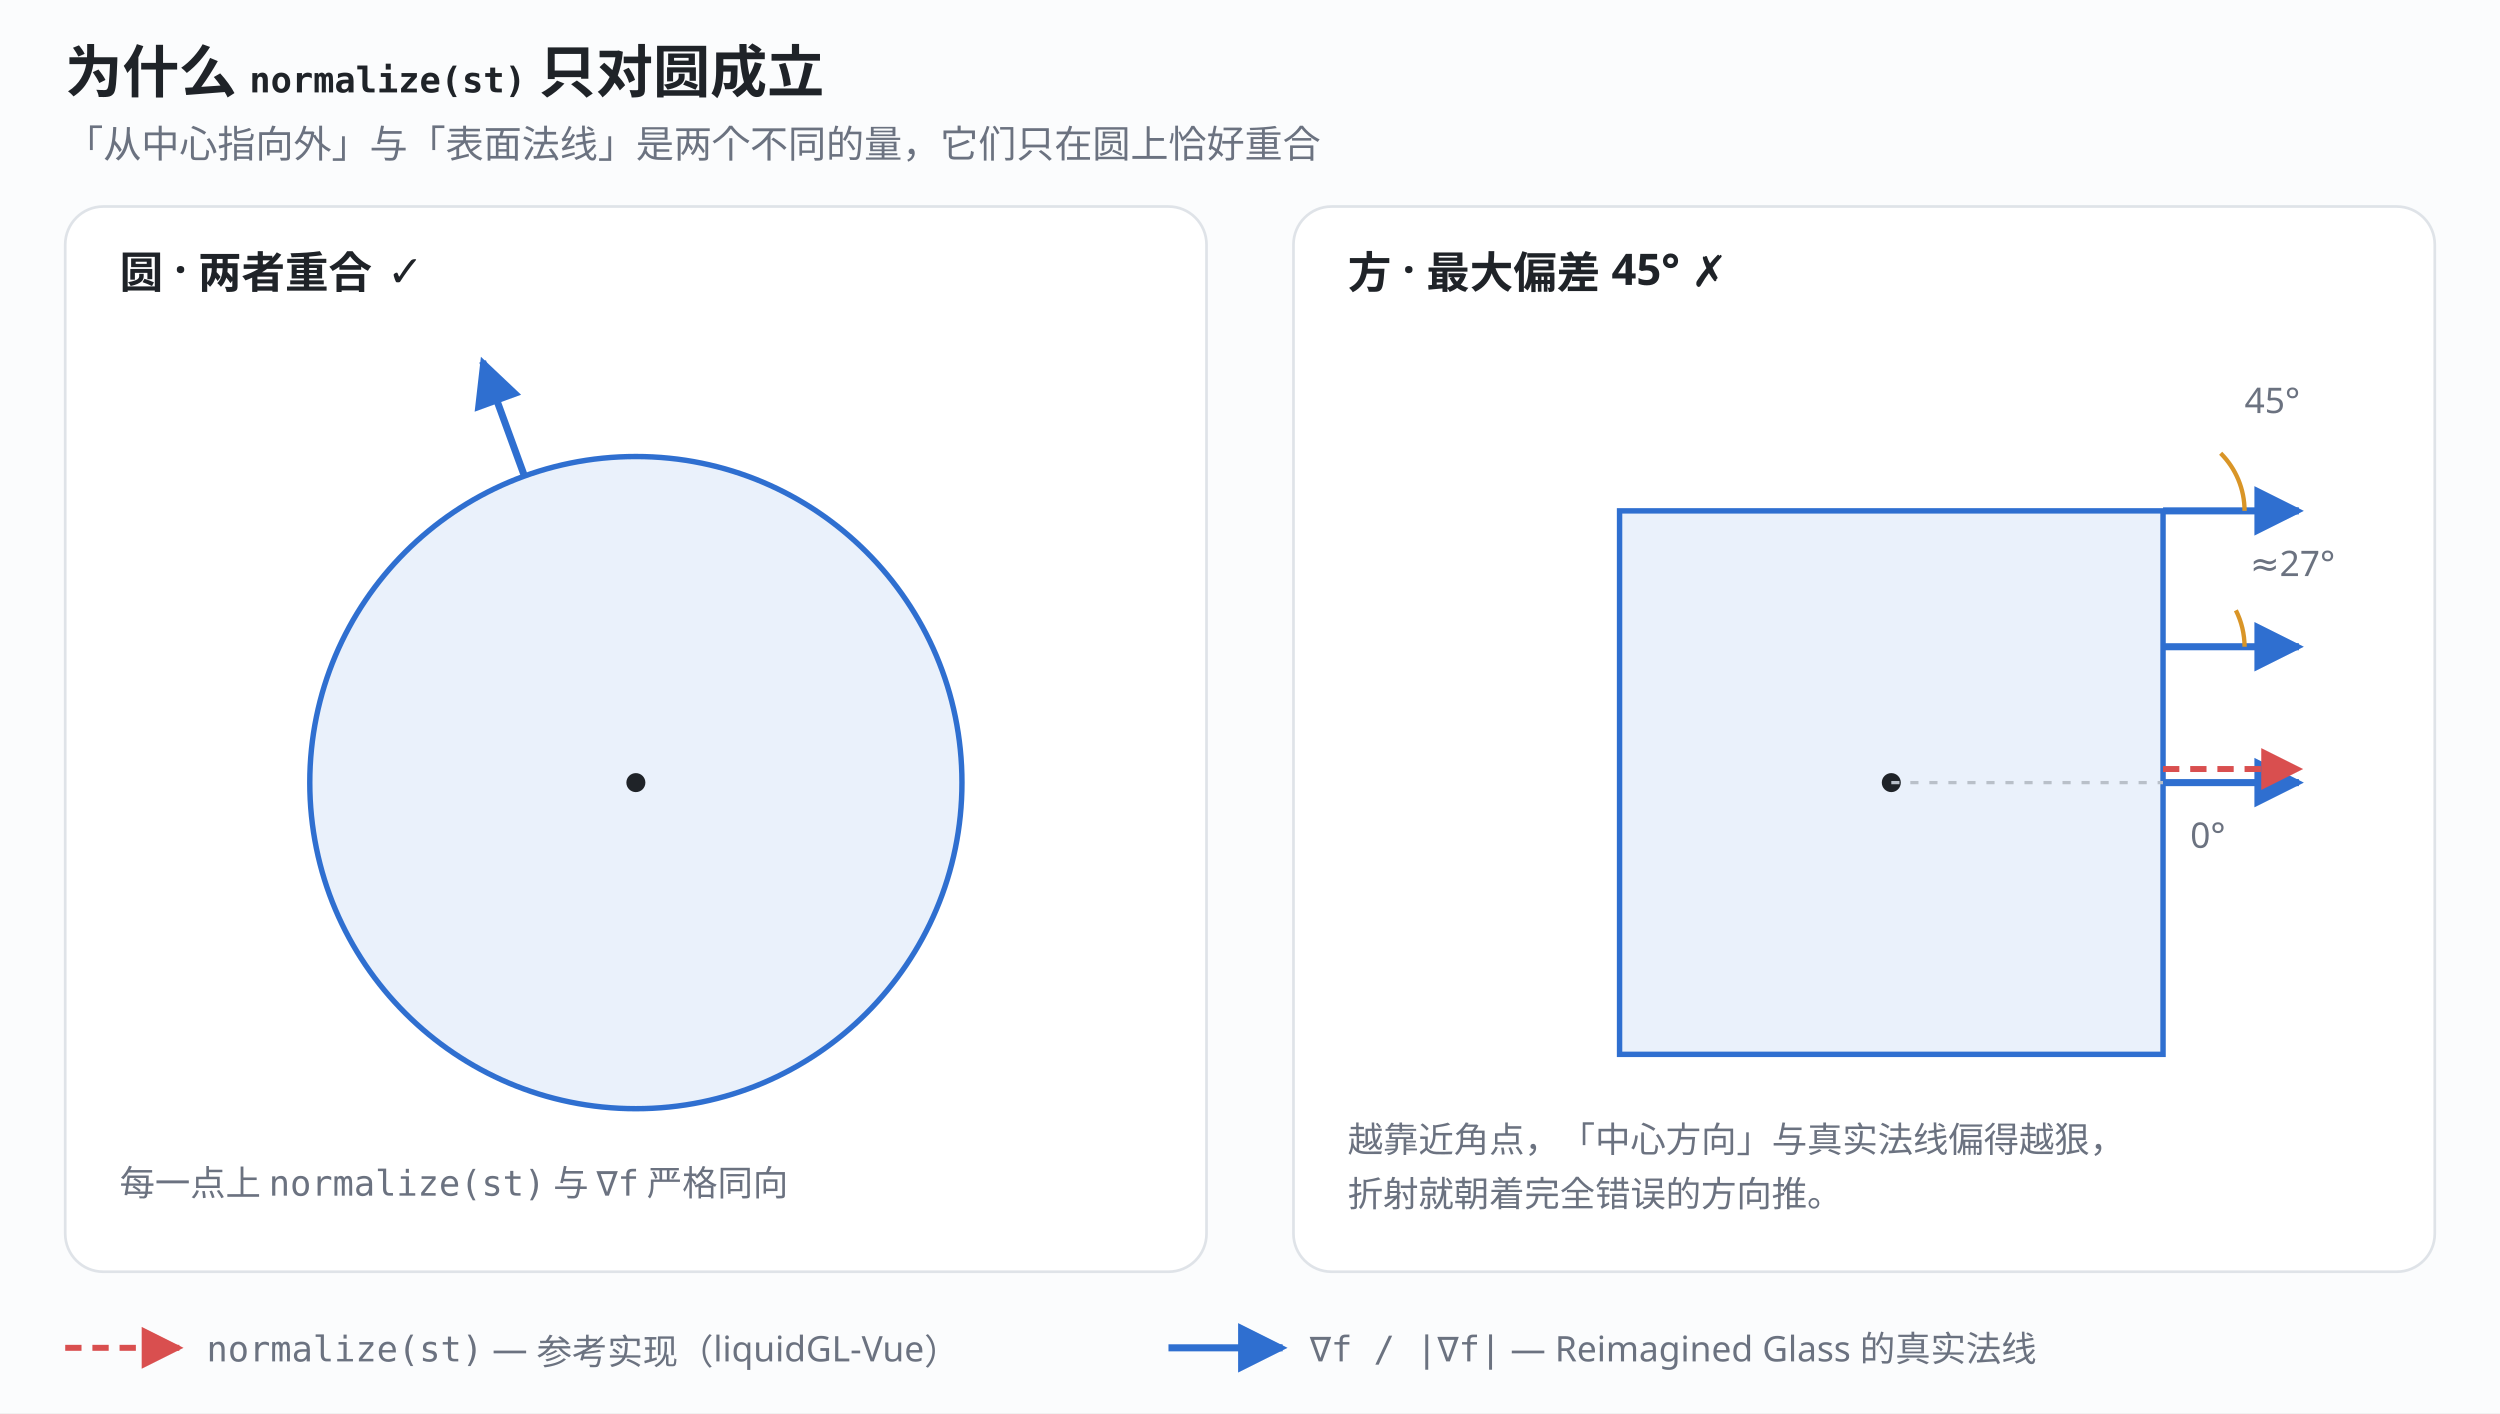
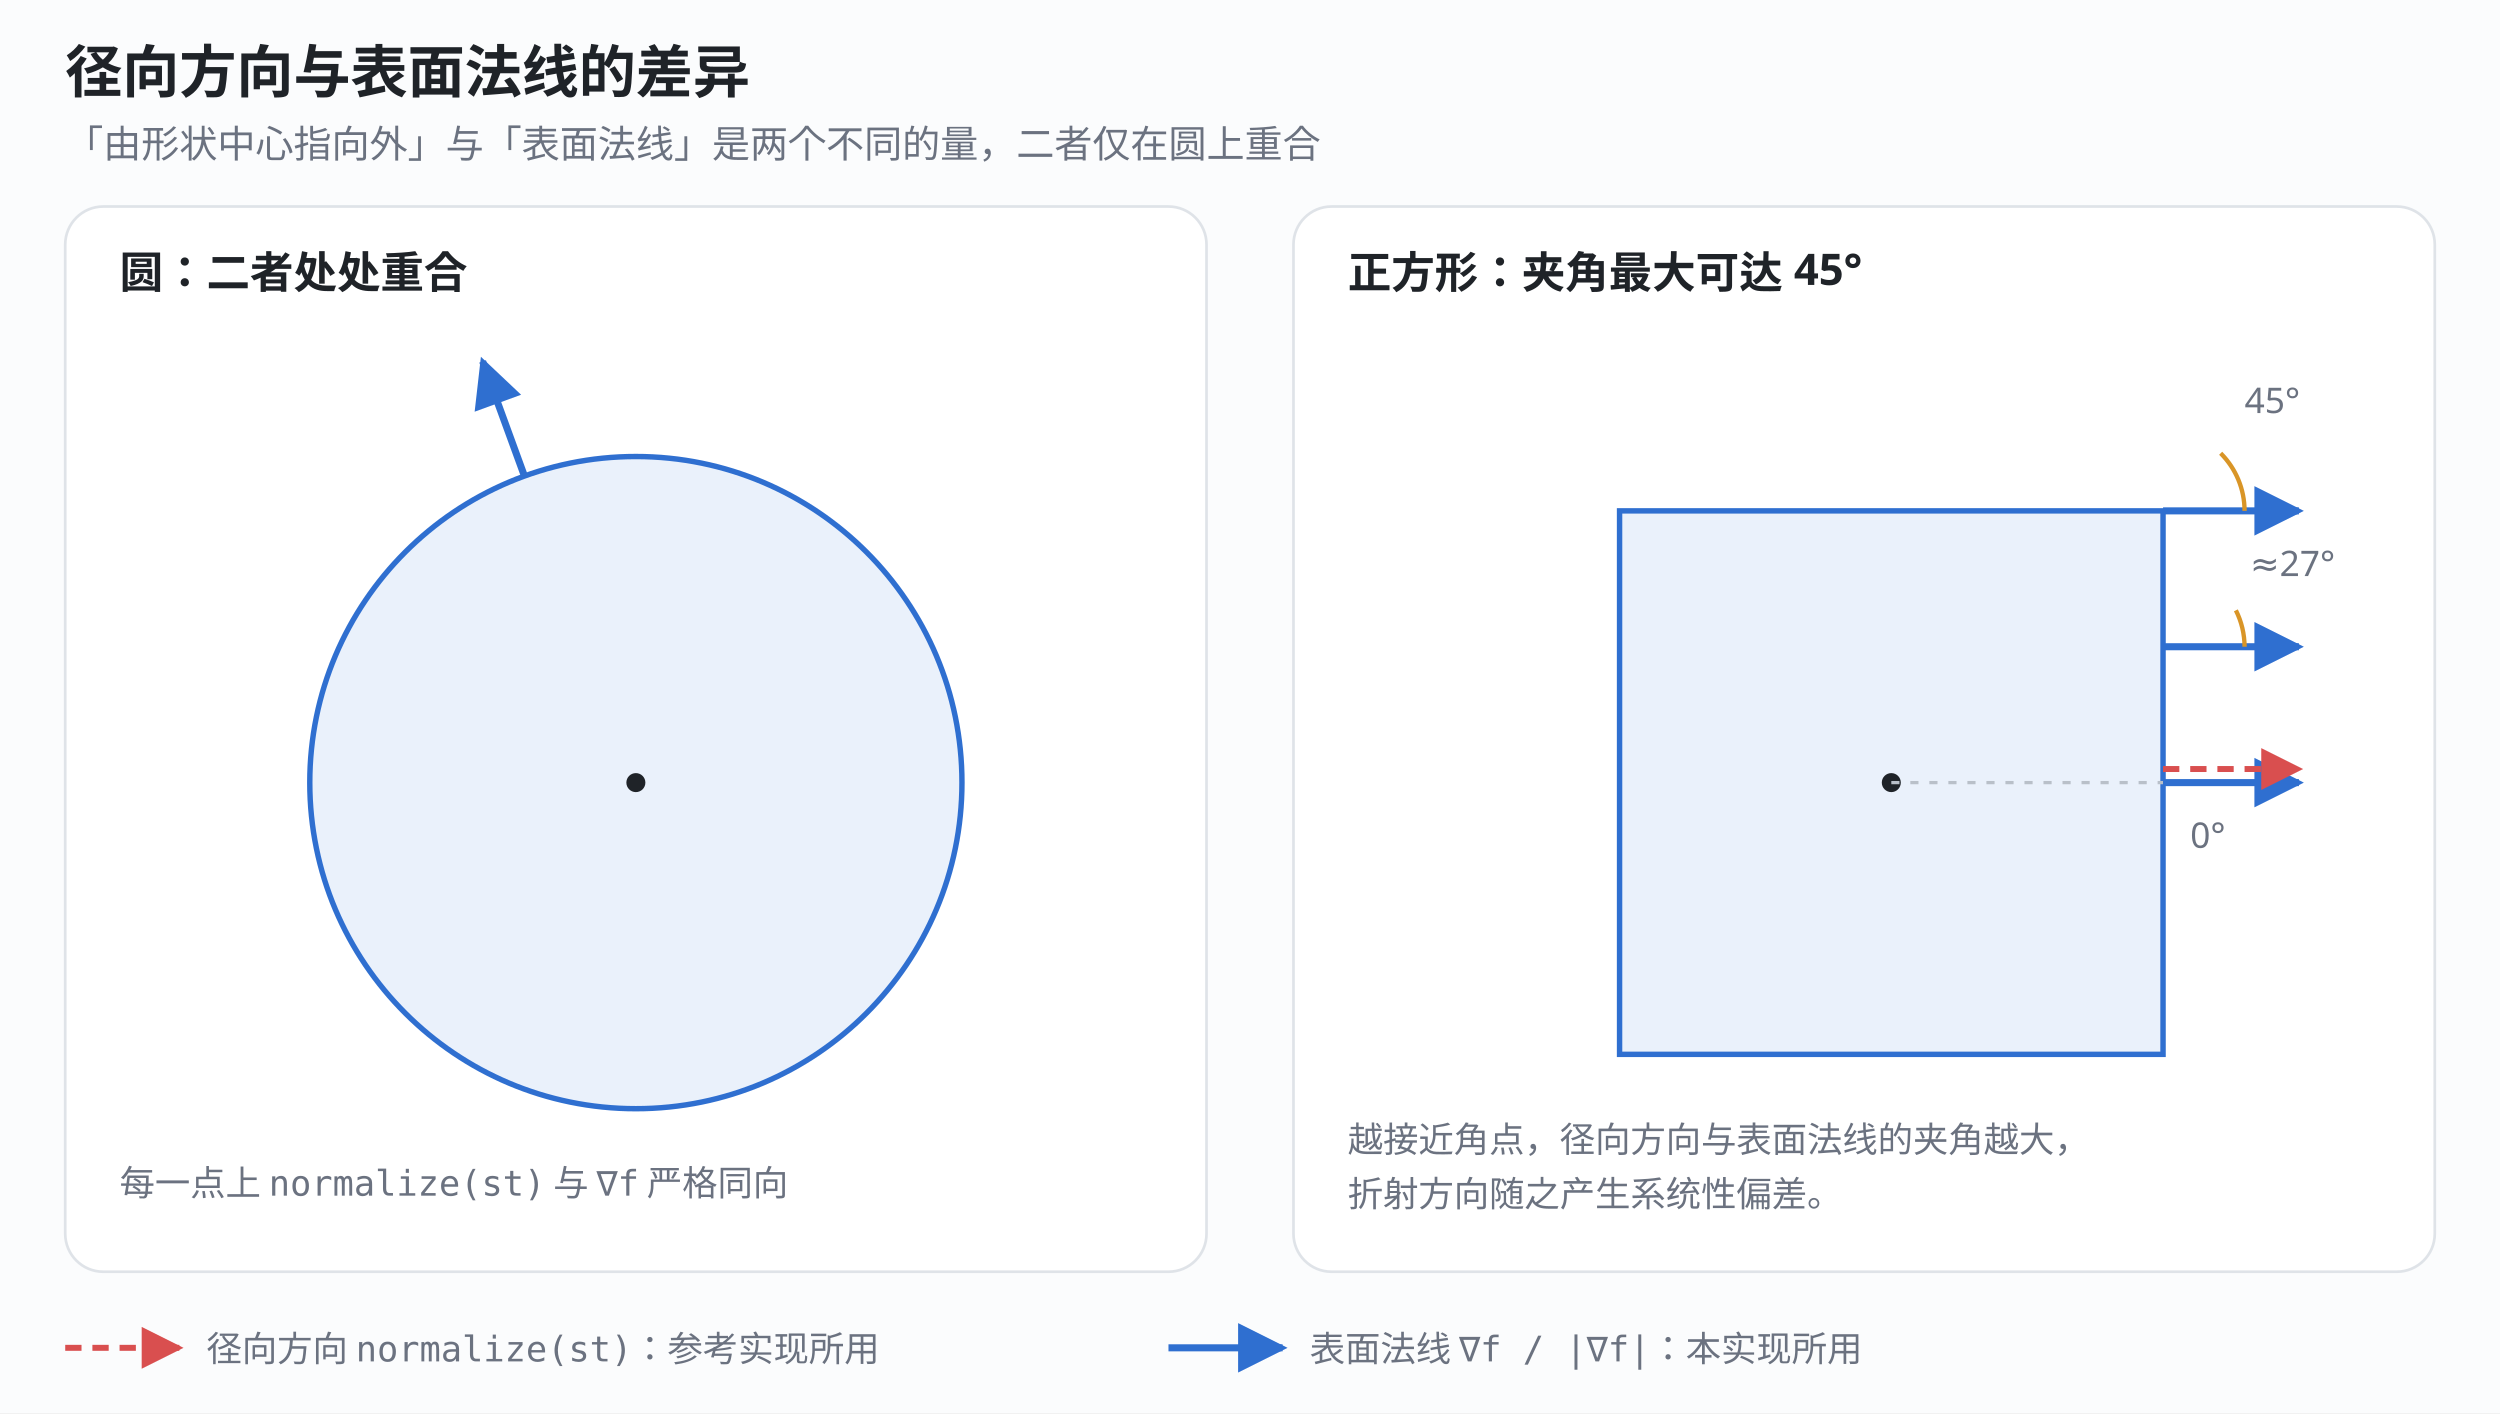
- <svg xmlns="http://www.w3.org/2000/svg" xmlns:xlink="http://www.w3.org/1999/xlink" viewBox="0 0 920 520">
+ <svg xmlns="http://www.w3.org/2000/svg" viewBox="0 0 920 520">
  <defs>
    <marker id="f1-blue" markerHeight="7" markerWidth="7" orient="auto-start-reverse" refX="9" refY="5" viewBox="0 0 10 10">
      <path fill="#2f6fd0" d="m0 0 10 5-10 5z" />
    </marker>
    <marker id="f1-red" markerHeight="7" markerWidth="7" orient="auto-start-reverse" refX="9" refY="5" viewBox="0 0 10 10">
      <path fill="#d94f4f" d="m0 0 10 5-10 5z" />
    </marker>
-     <style>text{font-family:"Segoe UI","PingFang SC","Microsoft YaHei",system-ui,sans-serif}.cap{font-size:16px;font-weight:600;fill:#1f2328}.lbl,.mono{font-size:13px}.lbl{fill:#6b7280}.mono{font-family:"Cascadia Code",Consolas,ui-monospace,monospace}.n,.r{stroke:#2f6fd0;stroke-width:2.6;fill:none}.r{stroke:#d94f4f;stroke-width:2.2;stroke-dasharray:6 4}.shape{fill:#eaf1fb;stroke:#2f6fd0;stroke-width:2}.gl{stroke:#b9c0c9;stroke-width:1.2;stroke-dasharray:3 4;fill:none}.arc{stroke:#d99527;stroke-width:1.6;fill:none}</style>
+     <style>text{font-family:"Segoe UI","PingFang SC","Microsoft YaHei",system-ui,sans-serif}.cap{font-size:16px;font-weight:600;fill:#1f2328}.lbl,.mono{font-size:13px}.lbl{fill:#6b7280}.mono{font-family:"Cascadia Code",Consolas,ui-monospace,monospace}.n,.r{stroke:#2f6fd0;stroke-width:2.6;fill:none}.r{stroke:#d94f4f;stroke-width:2.2;stroke-dasharray:6 4}.shape{fill:#eaf1fb;stroke:#2f6fd0;stroke-width:2}.arc{stroke:#d99527;stroke-width:1.6;fill:none}</style>
  </defs>
  <path fill="#fbfcfd" d="M0 0h920v520H0z" />
-   <text x="24" y="34" style="font-size:21px;font-weight:700;fill:#1f2328">为什么 <tspan class="mono" font-size="19">normalize(st)</tspan> 只对圆成立</text>
-   <text x="24" y="58" style="font-size:14px;fill:#6b7280">「从中心指向外」与「表面法线」是两个不同的量，它们只在圆上恰好重合</text>
+   <text x="24" y="34" style="font-size:21px;font-weight:700;fill:#1f2328">径向方向与表面法线的差异</text>
+   <text x="24" y="58" style="font-size:14px;fill:#6b7280">「由形状中心指向外」与「表面法线」是两个不同的量，二者仅在圆上重合</text>
  <rect width="420" height="392" x="24" y="76" fill="#fff" stroke="#dfe3e8" rx="14" />
-   <text x="44" y="106" class="cap">圆 · 两者重合 ✓</text>
+   <text x="44" y="106" class="cap">圆：二者处处重合</text>
  <circle cx="234" cy="288" r="120" class="shape" />
  <circle cx="234" cy="288" r="3.5" fill="#1f2328" />
-   <use xlink:href="#reuse-0" class="gl" />
-   <use xlink:href="#reuse-0" marker-end="url(#f1-red)" class="r" />
  <path marker-end="url(#f1-blue)" d="M193 175.2 177.6 133" class="n" />
  <text x="44" y="440" class="lbl">每一点上 <tspan class="mono">normalize(st)</tspan> 与 <tspan class="mono">∇f</tspan> 严格同向</text>
  <rect width="420" height="392" x="476" y="76" fill="#fff" stroke="#dfe3e8" rx="14" />
-   <text x="496" y="106" class="cap">方 · 最大偏差 45° ✗</text>
+   <text x="496" y="106" class="cap">正方形：夹角最大可达 45°</text>
  <path d="M596 188h200v200H596z" class="shape" />
  <circle cx="696" cy="288" r="3.5" fill="#1f2328" />
-   <path d="M696 288h100" class="gl" />
+   <path d="M696 288h100" style="stroke:#b9c0c9;stroke-width:1.2;stroke-dasharray:3 4;fill:none" />
  <path marker-end="url(#f1-blue)" d="M796 288h50" class="n" />
  <path marker-end="url(#f1-red)" d="M796 283h50" class="r" />
  <text x="806" y="312" fill="#2f9e6b" class="lbl">0°</text>
  <path marker-end="url(#f1-blue)" d="M796 238h50" class="n" />
  <path d="M826 238a30 30 0 00-3.2-13.4" class="arc" />
  <text x="828" y="212" fill="#d99527" class="lbl">≈27°</text>
  <path marker-end="url(#f1-blue)" d="M796 188h50" class="n" />
  <path d="M826 188a30 30 0 00-8.8-21.2" class="arc" />
  <text x="826" y="152" fill="#d99527" class="lbl">45°</text>
-   <text x="496" y="424" class="lbl">越靠近角点，「中心方向」与真实法线偏得越狠，</text>
-   <text x="496" y="444" class="lbl">折射就朝着完全错误的方向推。</text>
+   <text x="496" y="424" class="lbl">越接近角点，径向方向与表面法线的夹角越大，</text>
+   <text x="496" y="444" class="lbl">折射方向随之产生系统性偏差。</text>
  <path marker-end="url(#f1-red)" d="M24 496h42" class="r" />
-   <text x="76" y="501" class="lbl">
-     <tspan class="mono">normalize(st)</tspan> — 参考实现（liquidGL-Vue）</text>
+   <text x="76" y="501" class="lbl">径向方向 <tspan class="mono">normalize(st)</tspan>：参考实现所用</text>
  <path marker-end="url(#f1-blue)" d="M430 496h42" class="n" />
-   <text x="482" y="501" class="lbl">
-     <tspan class="mono">∇f / |∇f|</tspan> — Reimagined Glass 的真实法线</text>
+   <text x="482" y="501" class="lbl">表面法线 <tspan class="mono">∇f / |∇f|</tspan>：本实现所用</text>
</svg>
